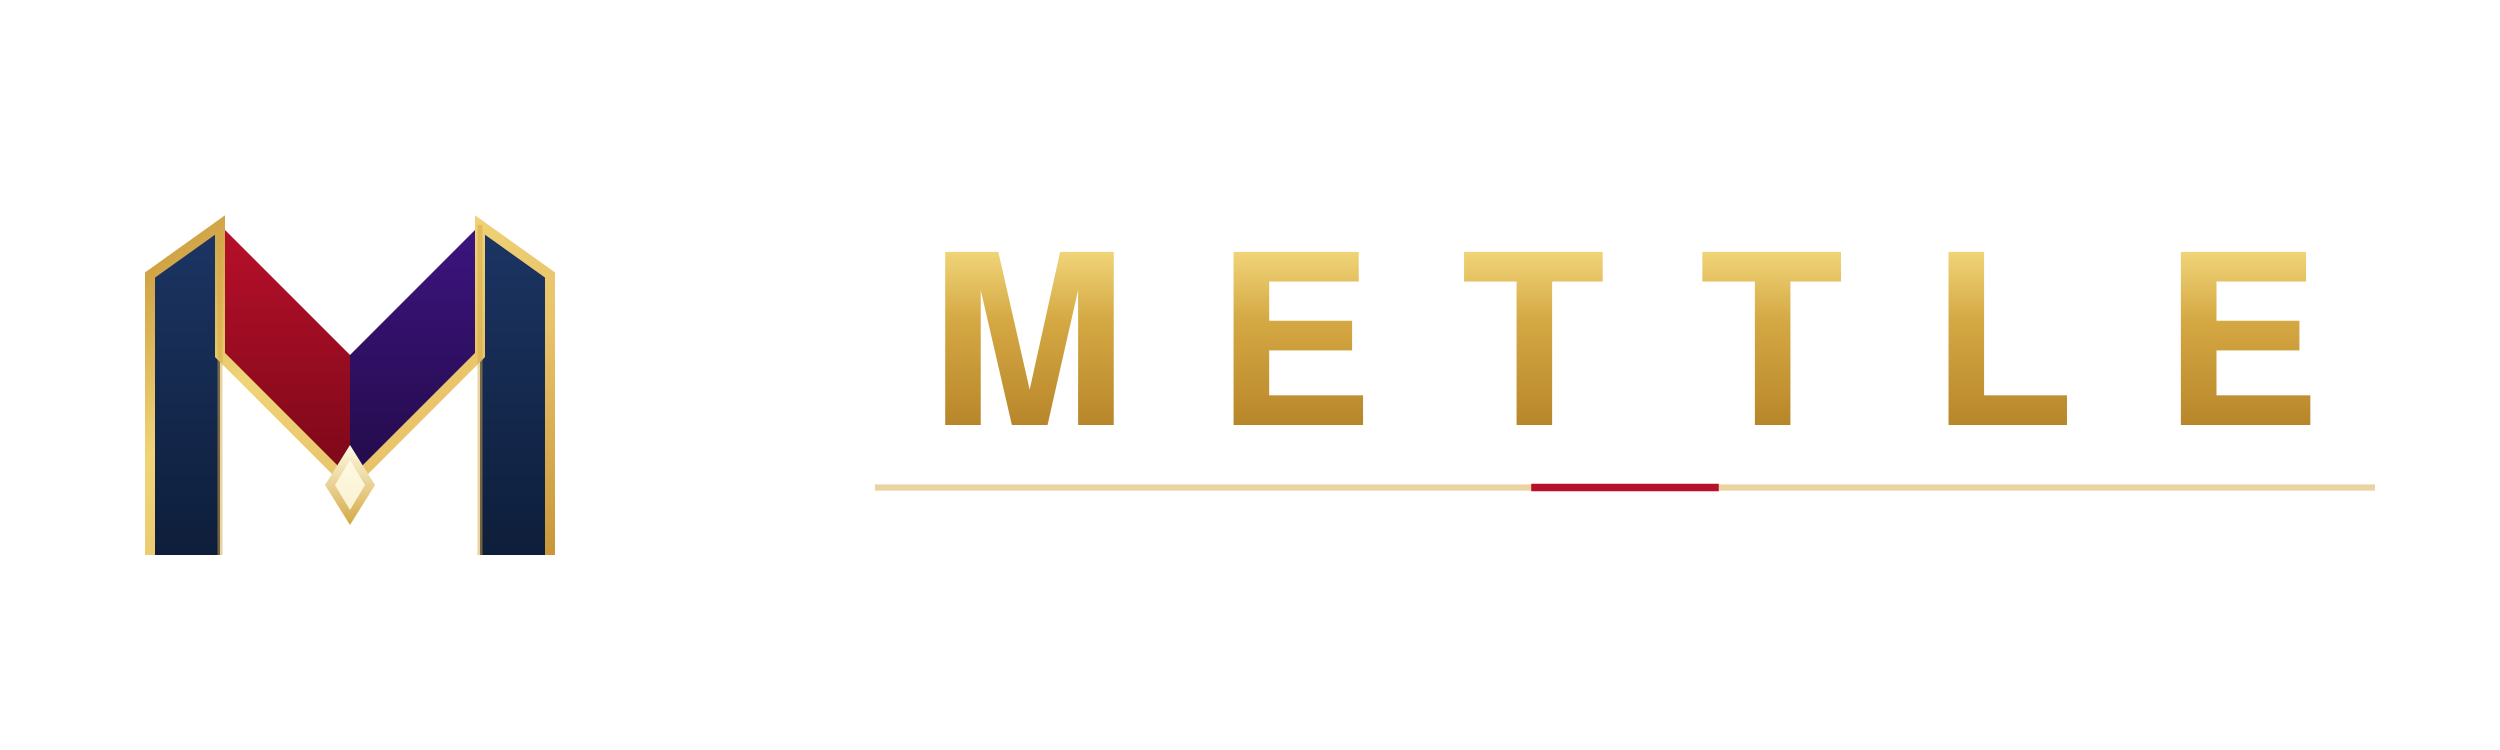
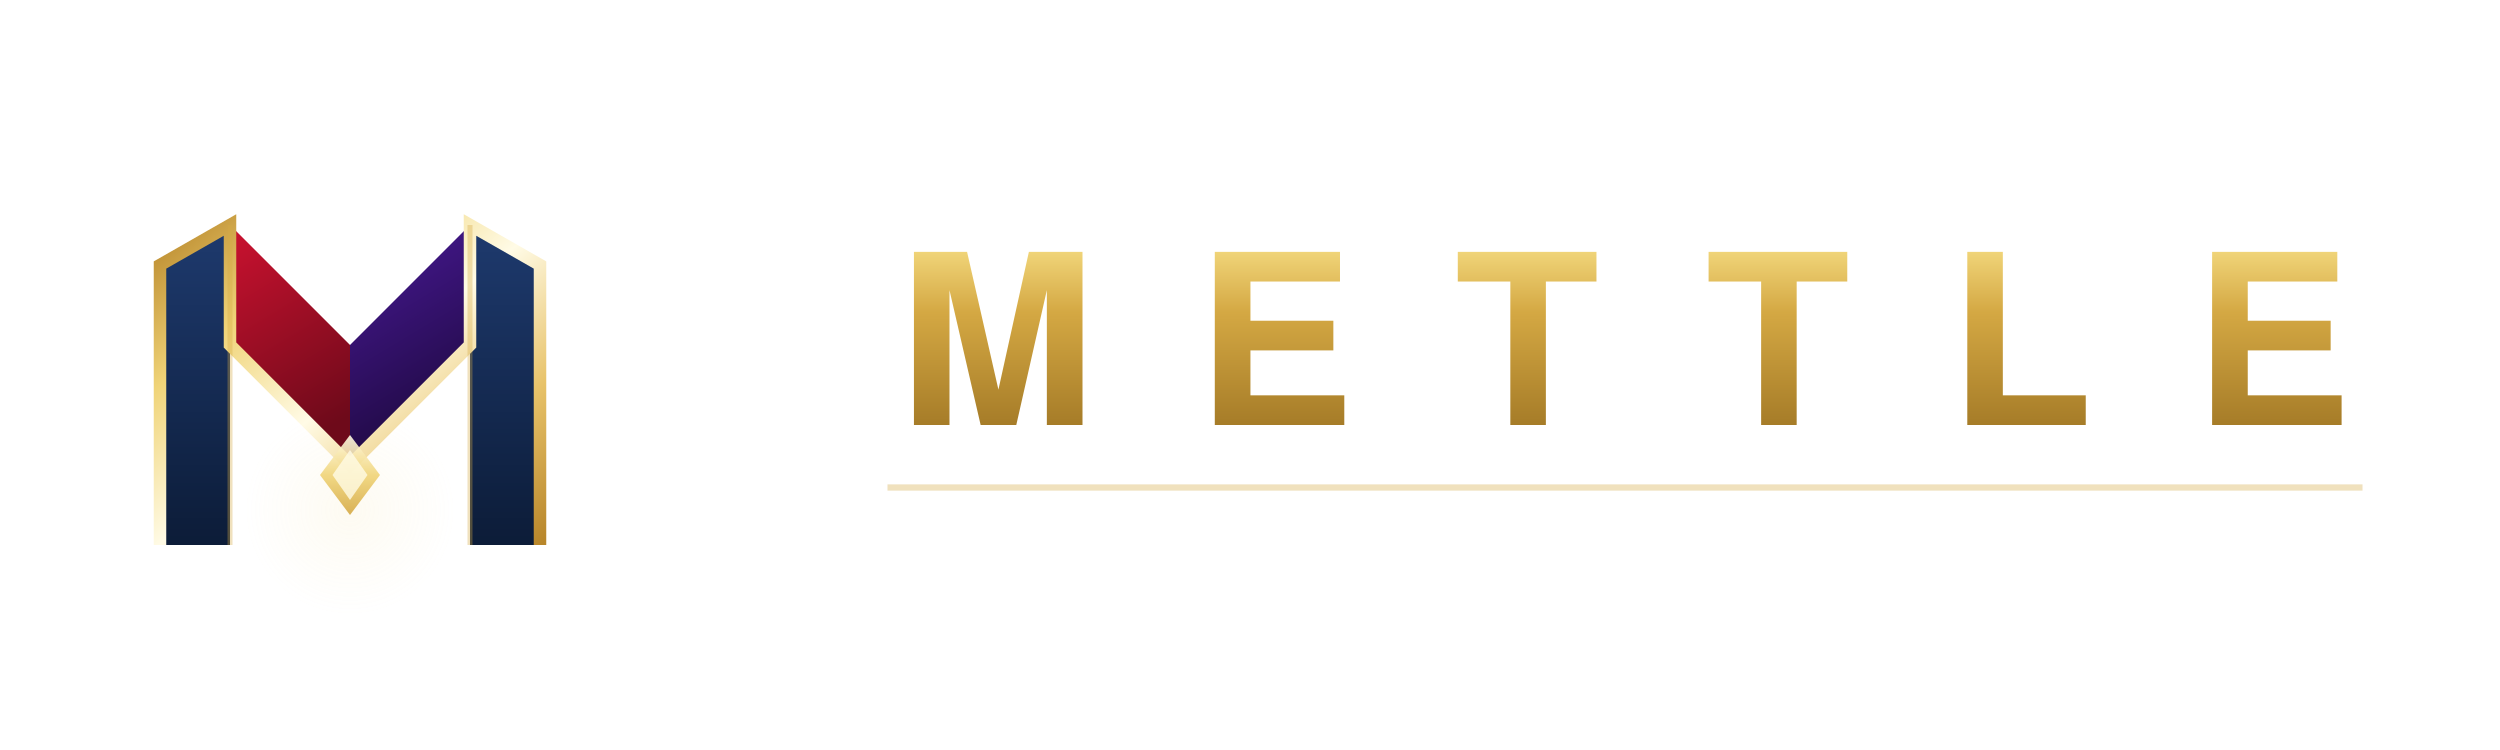
<svg xmlns="http://www.w3.org/2000/svg" viewBox="0 0 400 120" fill="none">
  <defs>
    <linearGradient id="goldEdgeF" x1="0" y1="0" x2="1" y2="1">
-       <stop offset="0%" stop-color="#C9973A" />
-       <stop offset="35%" stop-color="#F0D478" />
-       <stop offset="65%" stop-color="#E8C36A" />
-       <stop offset="100%" stop-color="#C9973A" />
+       <stop offset="0%" stop-color="#B8862A" />
+       <stop offset="25%" stop-color="#F0D478" />
+       <stop offset="50%" stop-color="#FFFBE6" />
+       <stop offset="75%" stop-color="#E8C36A" />
+       <stop offset="100%" stop-color="#B8862A" />
    </linearGradient>
-     <linearGradient id="purpleF" x1="0" y1="0" x2="0" y2="1">
-       <stop offset="0%" stop-color="#3D1480" />
-       <stop offset="100%" stop-color="#220B48" />
+     <linearGradient id="purpleF" x1="0" y1="0" x2="0.3" y2="1">
+       <stop offset="0%" stop-color="#4A1A99" />
+       <stop offset="100%" stop-color="#1E0940" />
    </linearGradient>
-     <linearGradient id="scarletF" x1="0" y1="0" x2="0" y2="1">
-       <stop offset="0%" stop-color="#B8102A" />
-       <stop offset="100%" stop-color="#7A0818" />
+     <linearGradient id="scarletF" x1="0" y1="0" x2="0.3" y2="1">
+       <stop offset="0%" stop-color="#CC1230" />
+       <stop offset="100%" stop-color="#6E0A1A" />
    </linearGradient>
    <linearGradient id="navyF" x1="0" y1="0" x2="0" y2="1">
-       <stop offset="0%" stop-color="#1C3564" />
-       <stop offset="100%" stop-color="#0E1E3A" />
+       <stop offset="0%" stop-color="#1E3A6E" />
+       <stop offset="100%" stop-color="#0C1C38" />
    </linearGradient>
    <linearGradient id="sparkF" x1="0.5" y1="0" x2="0.5" y2="1">
      <stop offset="0%" stop-color="#FFFBE6" />
+       <stop offset="50%" stop-color="#F0D478" />
      <stop offset="100%" stop-color="#D4A843" />
    </linearGradient>
    <linearGradient id="goldTextF" x1="0" y1="0" x2="0" y2="1">
      <stop offset="0%" stop-color="#F0D478" />
-       <stop offset="40%" stop-color="#D4A843" />
-       <stop offset="100%" stop-color="#B8862A" />
+       <stop offset="35%" stop-color="#D4A843" />
+       <stop offset="100%" stop-color="#A67C28" />
    </linearGradient>
+     <radialGradient id="glowF" cx="0.5" cy="0.65" r="0.35">
+       <stop offset="0%" stop-color="#F0D478" stop-opacity="0.1" />
+       <stop offset="100%" stop-color="#F0D478" stop-opacity="0" />
+     </radialGradient>
  </defs>
  <g transform="translate(8,12) scale(0.8)">
-     <polygon points="20,96 34,96 34,30 20,40" fill="url(#navyF)" />
-     <polygon points="34,30 34,56 60,82 60,56" fill="url(#scarletF)" />
-     <polygon points="60,56 60,82 86,56 86,30" fill="url(#purpleF)" />
-     <polygon points="86,30 86,96 100,96 100,40" fill="url(#navyF)" />
-     <polyline points="20,96 20,40 34,30 34,56 60,82 86,56 86,30 100,40 100,96" stroke="url(#goldEdgeF)" stroke-width="2" stroke-linejoin="miter" fill="none" />
-     <line x1="20" y1="96" x2="34" y2="96" stroke="url(#goldEdgeF)" stroke-width="2" />
-     <line x1="86" y1="96" x2="100" y2="96" stroke="url(#goldEdgeF)" stroke-width="2" />
-     <line x1="34" y1="30" x2="34" y2="96" stroke="#D4A843" stroke-width="1" opacity="0.5" />
-     <line x1="86" y1="30" x2="86" y2="96" stroke="#D4A843" stroke-width="1" opacity="0.5" />
-     <polygon points="60,74 65,82 60,90 55,82" fill="url(#sparkF)" />
-     <polygon points="60,77 63,82 60,87 57,82" fill="#FFFBE6" opacity="0.85" />
+     <circle cx="60" cy="78" r="30" fill="url(#glowF)" />
+     <polygon points="22,94 36,94 36,30 22,38" fill="url(#navyF)" />
+     <polygon points="36,30 36,54 60,78 60,54" fill="url(#scarletF)" />
+     <polygon points="60,54 60,78 84,54 84,30" fill="url(#purpleF)" />
+     <polygon points="84,30 84,94 98,94 98,38" fill="url(#navyF)" />
+     <polyline points="22,94 22,38 36,30 36,54 60,78 84,54 84,30 98,38 98,94" stroke="url(#goldEdgeF)" stroke-width="2.5" stroke-linejoin="miter" fill="none" />
+     <line x1="22" y1="94" x2="36" y2="94" stroke="url(#goldEdgeF)" stroke-width="2.5" />
+     <line x1="84" y1="94" x2="98" y2="94" stroke="url(#goldEdgeF)" stroke-width="2.5" />
+     <line x1="36" y1="30" x2="36" y2="94" stroke="#D4A843" stroke-width="1" opacity="0.35" />
+     <line x1="84" y1="30" x2="84" y2="94" stroke="#D4A843" stroke-width="1" opacity="0.35" />
+     <polygon points="60,72 66,80 60,88 54,80" fill="url(#sparkF)" opacity="0.9" />
+     <polygon points="60,75 63.5,80 60,85 56.5,80" fill="#FFFBE6" opacity="0.8" />
  </g>
-   <text x="260" y="68" text-anchor="middle" font-family="'SF Pro Display','Helvetica Neue','Arial Black',Helvetica,Arial,sans-serif" font-weight="800" font-size="38" letter-spacing="14" fill="url(#goldTextF)">METTLE</text>
-   <line x1="140" y1="78" x2="380" y2="78" stroke="#D4A843" stroke-width="1" opacity="0.5" />
-   <line x1="245" y1="78" x2="275" y2="78" stroke="#B8102A" stroke-width="1.2" />
+   <text x="260" y="68" text-anchor="middle" font-family="'SF Pro Display','Helvetica Neue','Arial Black',Helvetica,Arial,sans-serif" font-weight="800" font-size="38" letter-spacing="16" fill="url(#goldTextF)">METTLE</text>
+   <line x1="142" y1="78" x2="378" y2="78" stroke="#D4A843" stroke-width="1" opacity="0.35" />
</svg>
